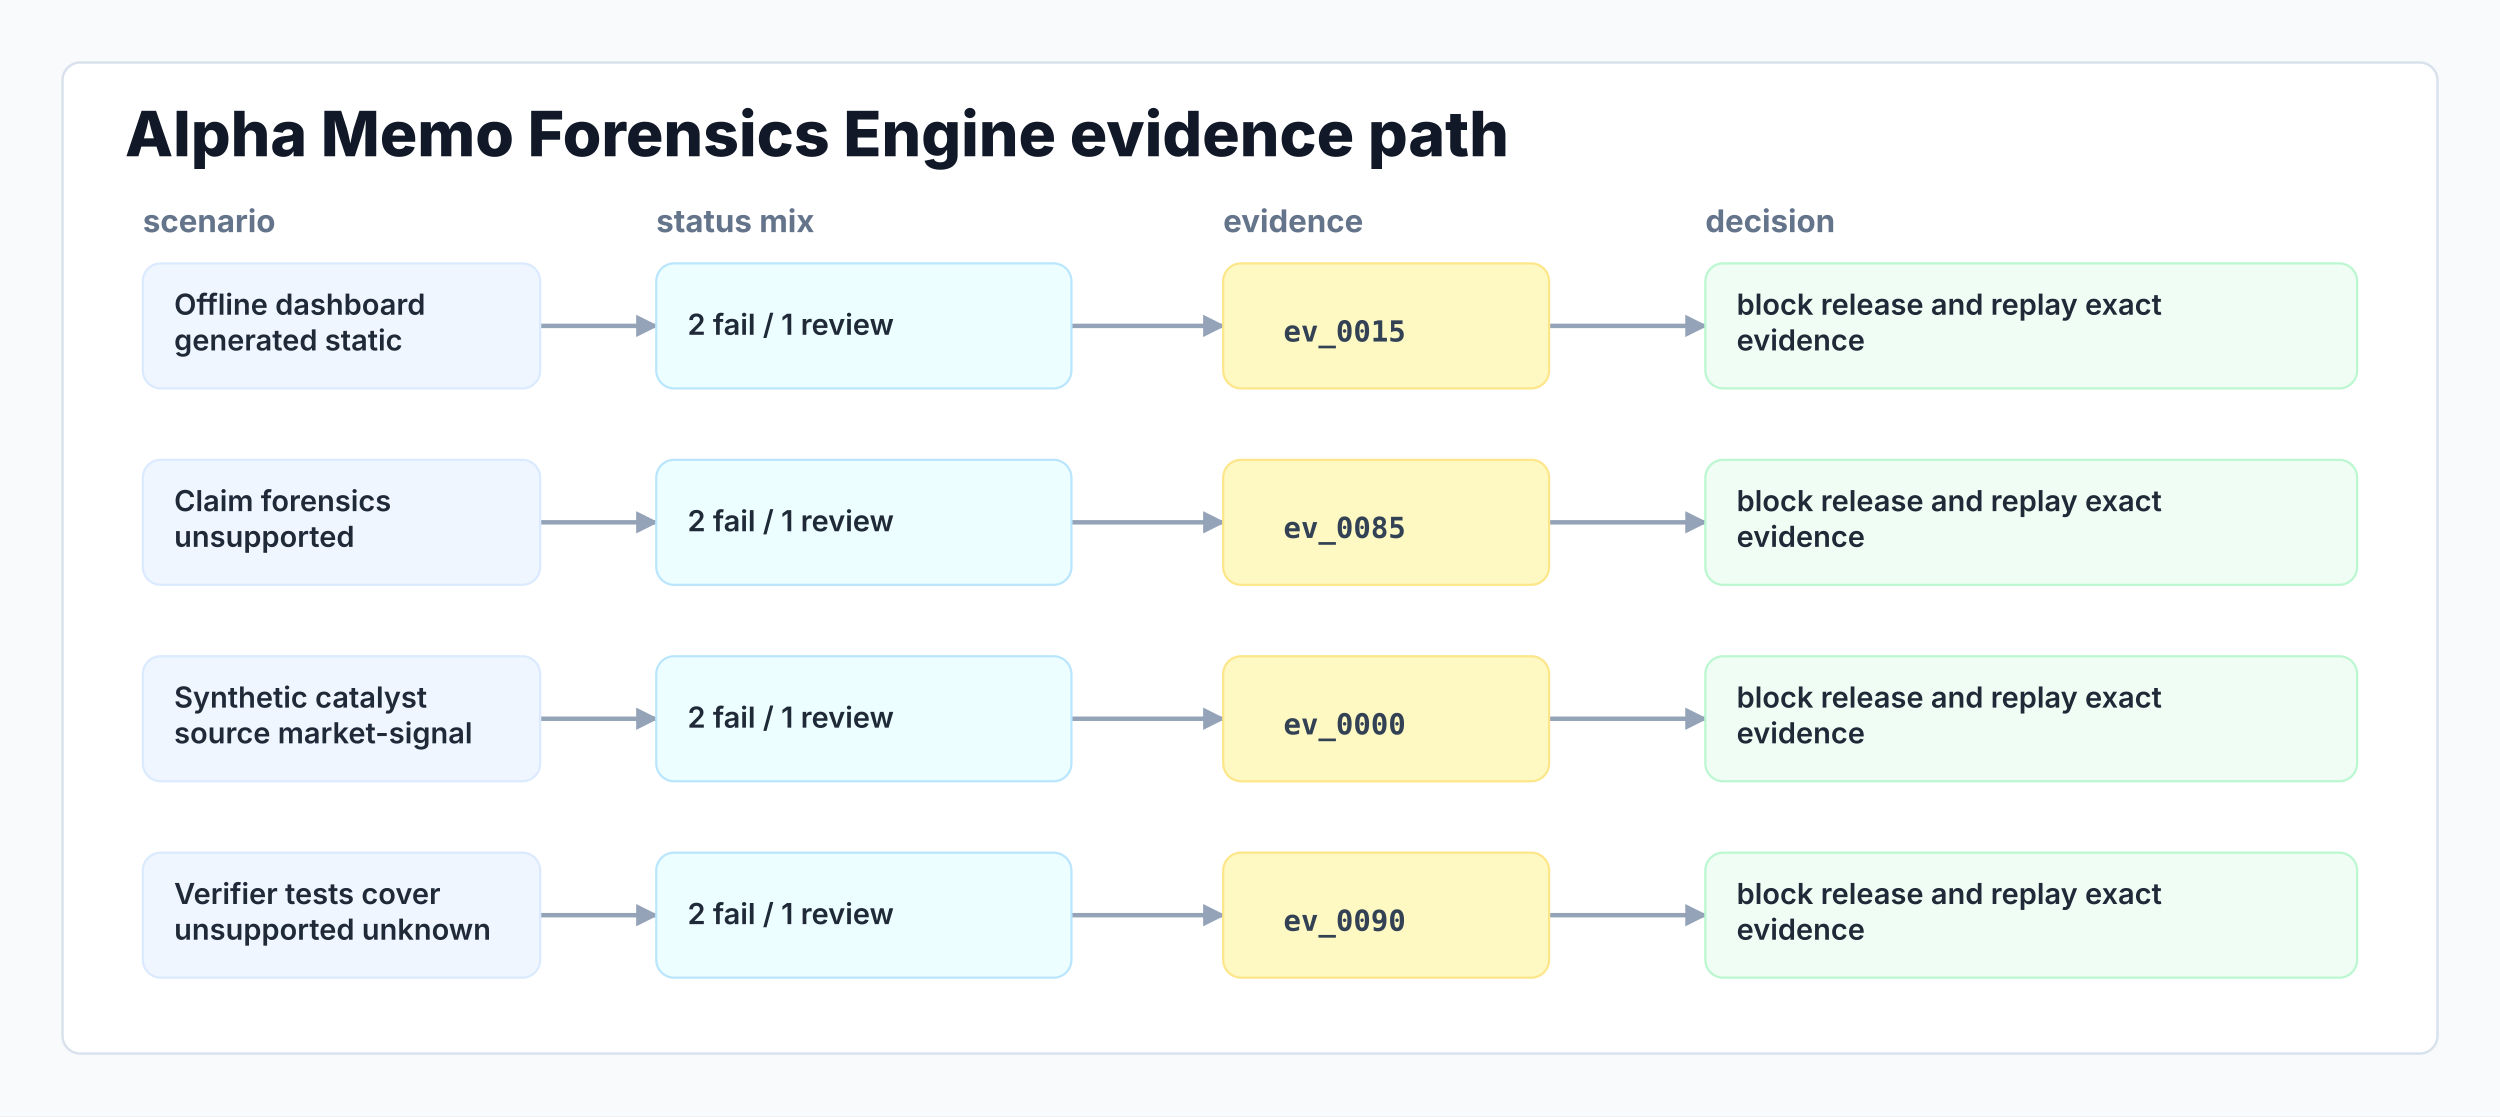
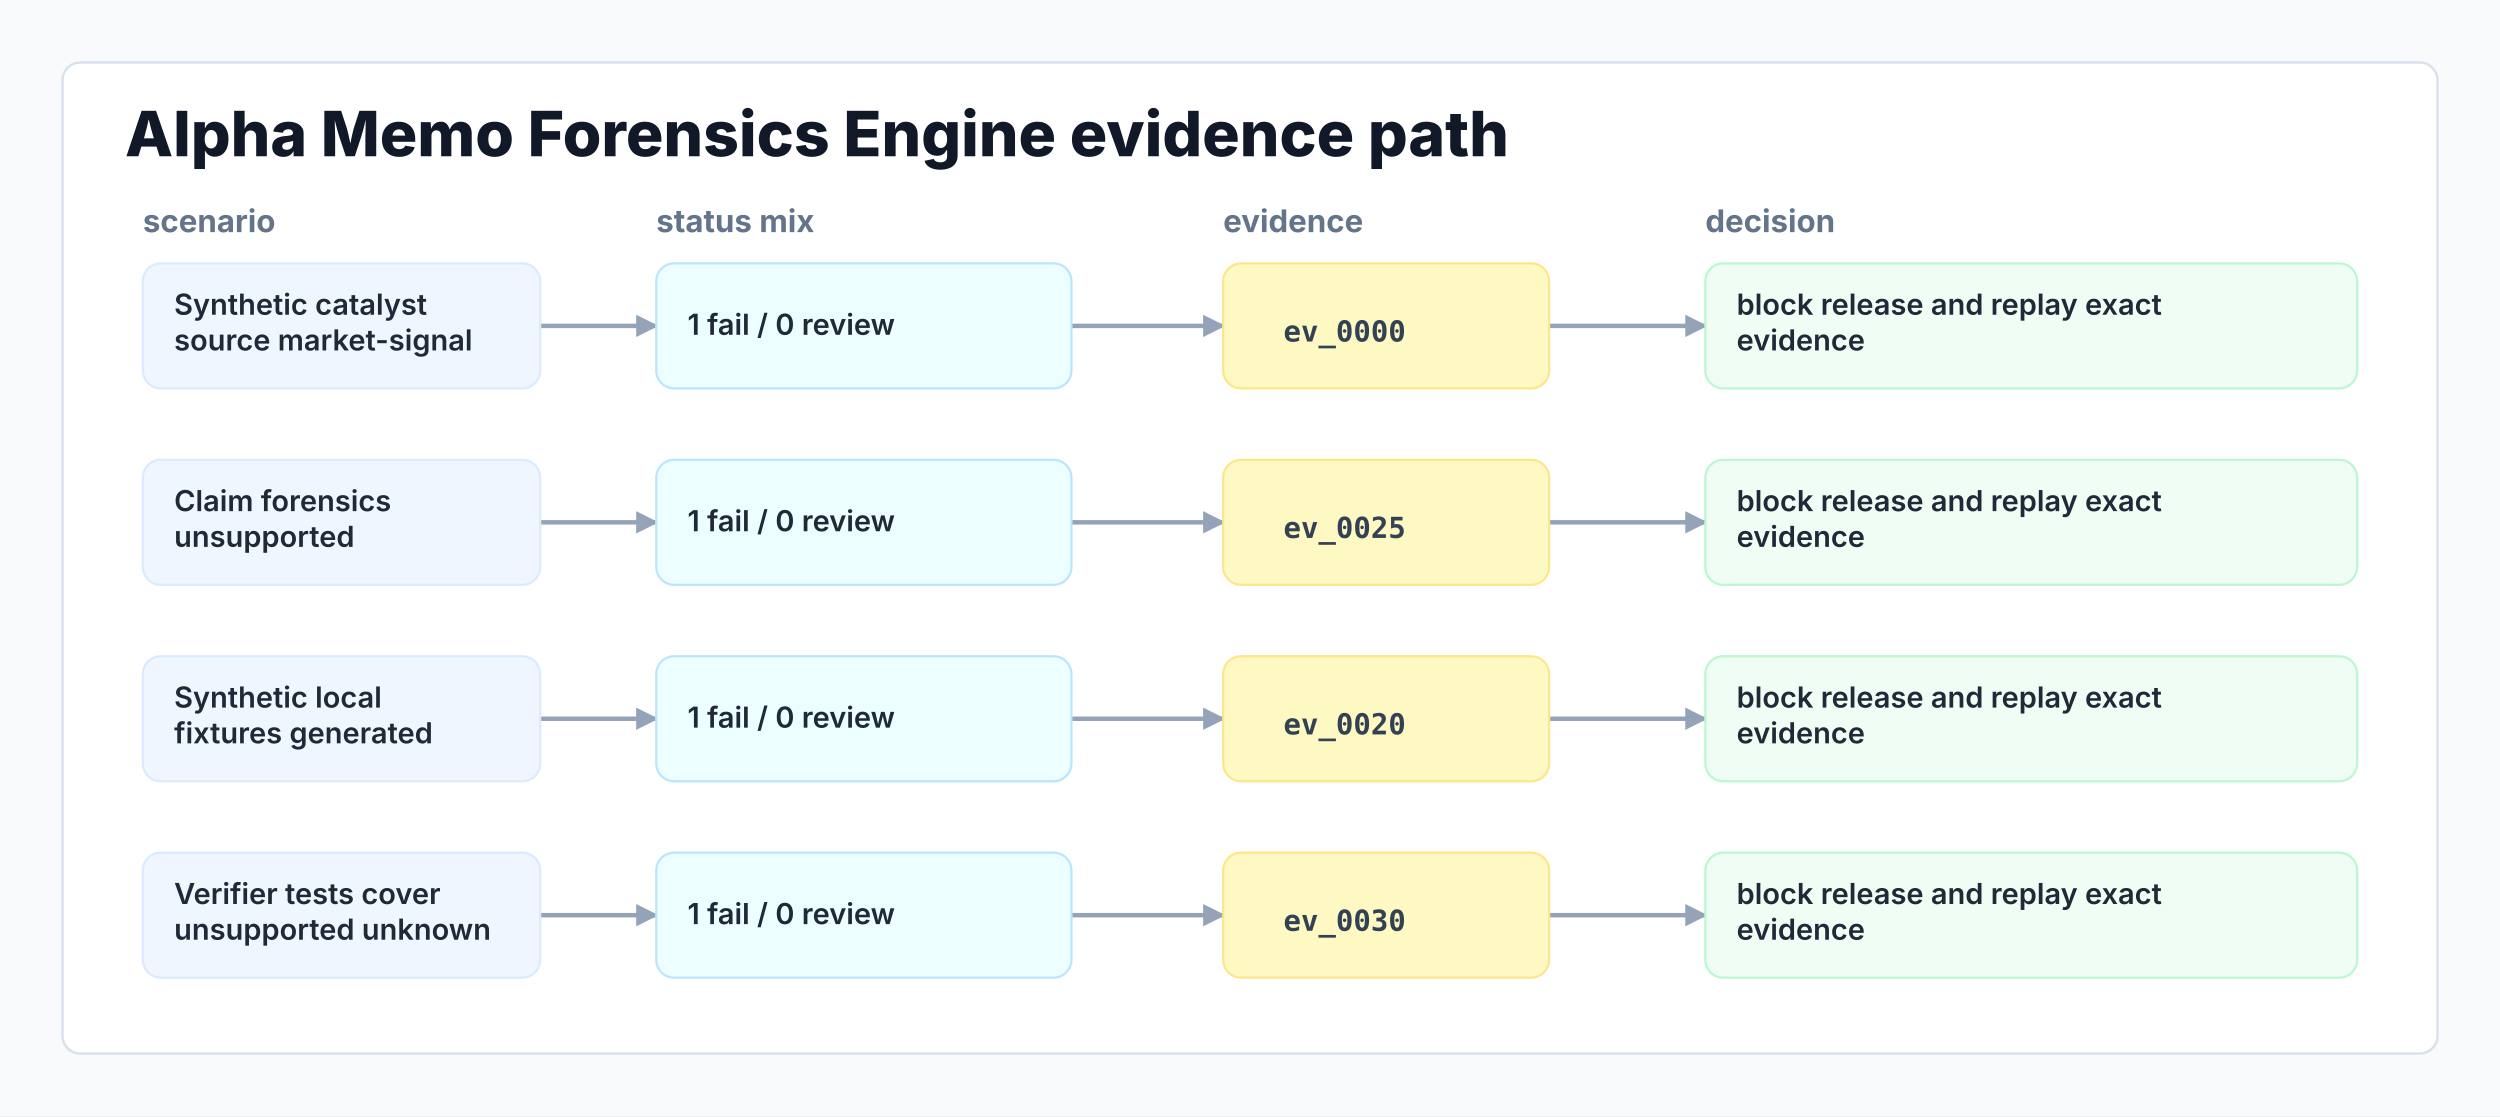
<svg xmlns="http://www.w3.org/2000/svg" width="1120" height="500" viewBox="0 0 1120 500" role="img" aria-label="Alpha Memo Forensics Engine evidence map">
  <defs>
    <style>
      .bg { fill:#f8fafc; }
      .panel { fill:#ffffff; stroke:#d8e1ec; stroke-width:1.1; }
      .title { font:760 28px -apple-system,BlinkMacSystemFont,"Segoe UI",sans-serif; fill:#111827; }
      .node { font:620 13px -apple-system,BlinkMacSystemFont,"Segoe UI",sans-serif; fill:#1f2937; }
      .head { font:700 14px -apple-system,BlinkMacSystemFont,"Segoe UI",sans-serif; fill:#64748b; }
      .mono { font:720 13px ui-monospace,SFMono-Regular,Menlo,monospace; fill:#334155; }
      .edge { stroke:#94a3b8; stroke-width:2; fill:none; marker-end:url(#arrow); }
      .lane { fill:#eff6ff; stroke:#dbeafe; }
      .failure { fill:#ecfeff; stroke:#bae6fd; }
      .evidencebox { fill:#fef9c3; stroke:#fde68a; }
      .actionbox { fill:#f0fdf4; stroke:#bbf7d0; }
    </style>
    <marker id="arrow" viewBox="0 0 10 10" refX="9" refY="5" markerWidth="5" markerHeight="5" orient="auto-start-reverse">
      <path d="M 0 0 L 10 5 L 0 10 z" fill="#94a3b8" />
    </marker>
  </defs>
  <rect class="bg" width="1120" height="500" />
  <rect class="panel" x="28" y="28" width="1064" height="444" rx="8" />
  <text x="56" y="70" class="title">Alpha Memo Forensics Engine evidence path</text>
  <text x="64" y="104" class="head">scenario</text>
  <text x="294" y="104" class="head">status mix</text>
  <text x="548" y="104" class="head">evidence</text>
  <text x="764" y="104" class="head">decision</text>
  <path d="M242 146 L294 146" class="edge" />
  <path d="M480 146 L548 146" class="edge" />
  <path d="M694 146 L764 146" class="edge" />
  <path d="M242 234 L294 234" class="edge" />
  <path d="M480 234 L548 234" class="edge" />
  <path d="M694 234 L764 234" class="edge" />
  <path d="M242 322 L294 322" class="edge" />
  <path d="M480 322 L548 322" class="edge" />
  <path d="M694 322 L764 322" class="edge" />
  <path d="M242 410 L294 410" class="edge" />
  <path d="M480 410 L548 410" class="edge" />
  <path d="M694 410 L764 410" class="edge" />
  <rect class="lane" x="64" y="118" width="178" height="56" rx="8" />
  <text class="node" x="78" y="141">
-     <tspan x="78" dy="0">Offline dashboard</tspan>
-     <tspan x="78" dy="16">generated static</tspan>
+     <tspan x="78" dy="0">Synthetic catalyst</tspan>
+     <tspan x="78" dy="16">source market-signal</tspan>
  </text>
  <rect class="failure" x="294" y="118" width="186" height="56" rx="8" />
  <text class="node" x="308" y="150">
-     <tspan x="308" dy="0">2 fail / 1 review</tspan>
+     <tspan x="308" dy="0">1 fail / 0 review</tspan>
  </text>
  <rect class="evidencebox" x="548" y="118" width="146" height="56" rx="8" />
-   <text class="mono" x="575" y="153">ev_0015</text>
+   <text class="mono" x="575" y="153">ev_0000</text>
  <rect class="actionbox" x="764" y="118" width="292" height="56" rx="8" />
  <text class="node" x="778" y="141">
    <tspan x="778" dy="0">block release and replay exact</tspan>
    <tspan x="778" dy="16">evidence</tspan>
  </text>
  <rect class="lane" x="64" y="206" width="178" height="56" rx="8" />
  <text class="node" x="78" y="229">
    <tspan x="78" dy="0">Claim forensics</tspan>
    <tspan x="78" dy="16">unsupported</tspan>
  </text>
  <rect class="failure" x="294" y="206" width="186" height="56" rx="8" />
  <text class="node" x="308" y="238">
-     <tspan x="308" dy="0">2 fail / 1 review</tspan>
+     <tspan x="308" dy="0">1 fail / 0 review</tspan>
  </text>
  <rect class="evidencebox" x="548" y="206" width="146" height="56" rx="8" />
-   <text class="mono" x="575" y="241">ev_0085</text>
+   <text class="mono" x="575" y="241">ev_0025</text>
  <rect class="actionbox" x="764" y="206" width="292" height="56" rx="8" />
  <text class="node" x="778" y="229">
    <tspan x="778" dy="0">block release and replay exact</tspan>
    <tspan x="778" dy="16">evidence</tspan>
  </text>
  <rect class="lane" x="64" y="294" width="178" height="56" rx="8" />
  <text class="node" x="78" y="317">
-     <tspan x="78" dy="0">Synthetic catalyst</tspan>
-     <tspan x="78" dy="16">source market-signal</tspan>
+     <tspan x="78" dy="0">Synthetic local</tspan>
+     <tspan x="78" dy="16">fixtures generated</tspan>
  </text>
  <rect class="failure" x="294" y="294" width="186" height="56" rx="8" />
  <text class="node" x="308" y="326">
-     <tspan x="308" dy="0">2 fail / 1 review</tspan>
+     <tspan x="308" dy="0">1 fail / 0 review</tspan>
  </text>
  <rect class="evidencebox" x="548" y="294" width="146" height="56" rx="8" />
-   <text class="mono" x="575" y="329">ev_0000</text>
+   <text class="mono" x="575" y="329">ev_0020</text>
  <rect class="actionbox" x="764" y="294" width="292" height="56" rx="8" />
  <text class="node" x="778" y="317">
    <tspan x="778" dy="0">block release and replay exact</tspan>
    <tspan x="778" dy="16">evidence</tspan>
  </text>
  <rect class="lane" x="64" y="382" width="178" height="56" rx="8" />
  <text class="node" x="78" y="405">
    <tspan x="78" dy="0">Verifier tests cover</tspan>
    <tspan x="78" dy="16">unsupported unknown</tspan>
  </text>
  <rect class="failure" x="294" y="382" width="186" height="56" rx="8" />
  <text class="node" x="308" y="414">
-     <tspan x="308" dy="0">2 fail / 1 review</tspan>
+     <tspan x="308" dy="0">1 fail / 0 review</tspan>
  </text>
  <rect class="evidencebox" x="548" y="382" width="146" height="56" rx="8" />
-   <text class="mono" x="575" y="417">ev_0090</text>
+   <text class="mono" x="575" y="417">ev_0030</text>
  <rect class="actionbox" x="764" y="382" width="292" height="56" rx="8" />
  <text class="node" x="778" y="405">
    <tspan x="778" dy="0">block release and replay exact</tspan>
    <tspan x="778" dy="16">evidence</tspan>
  </text>
</svg>
